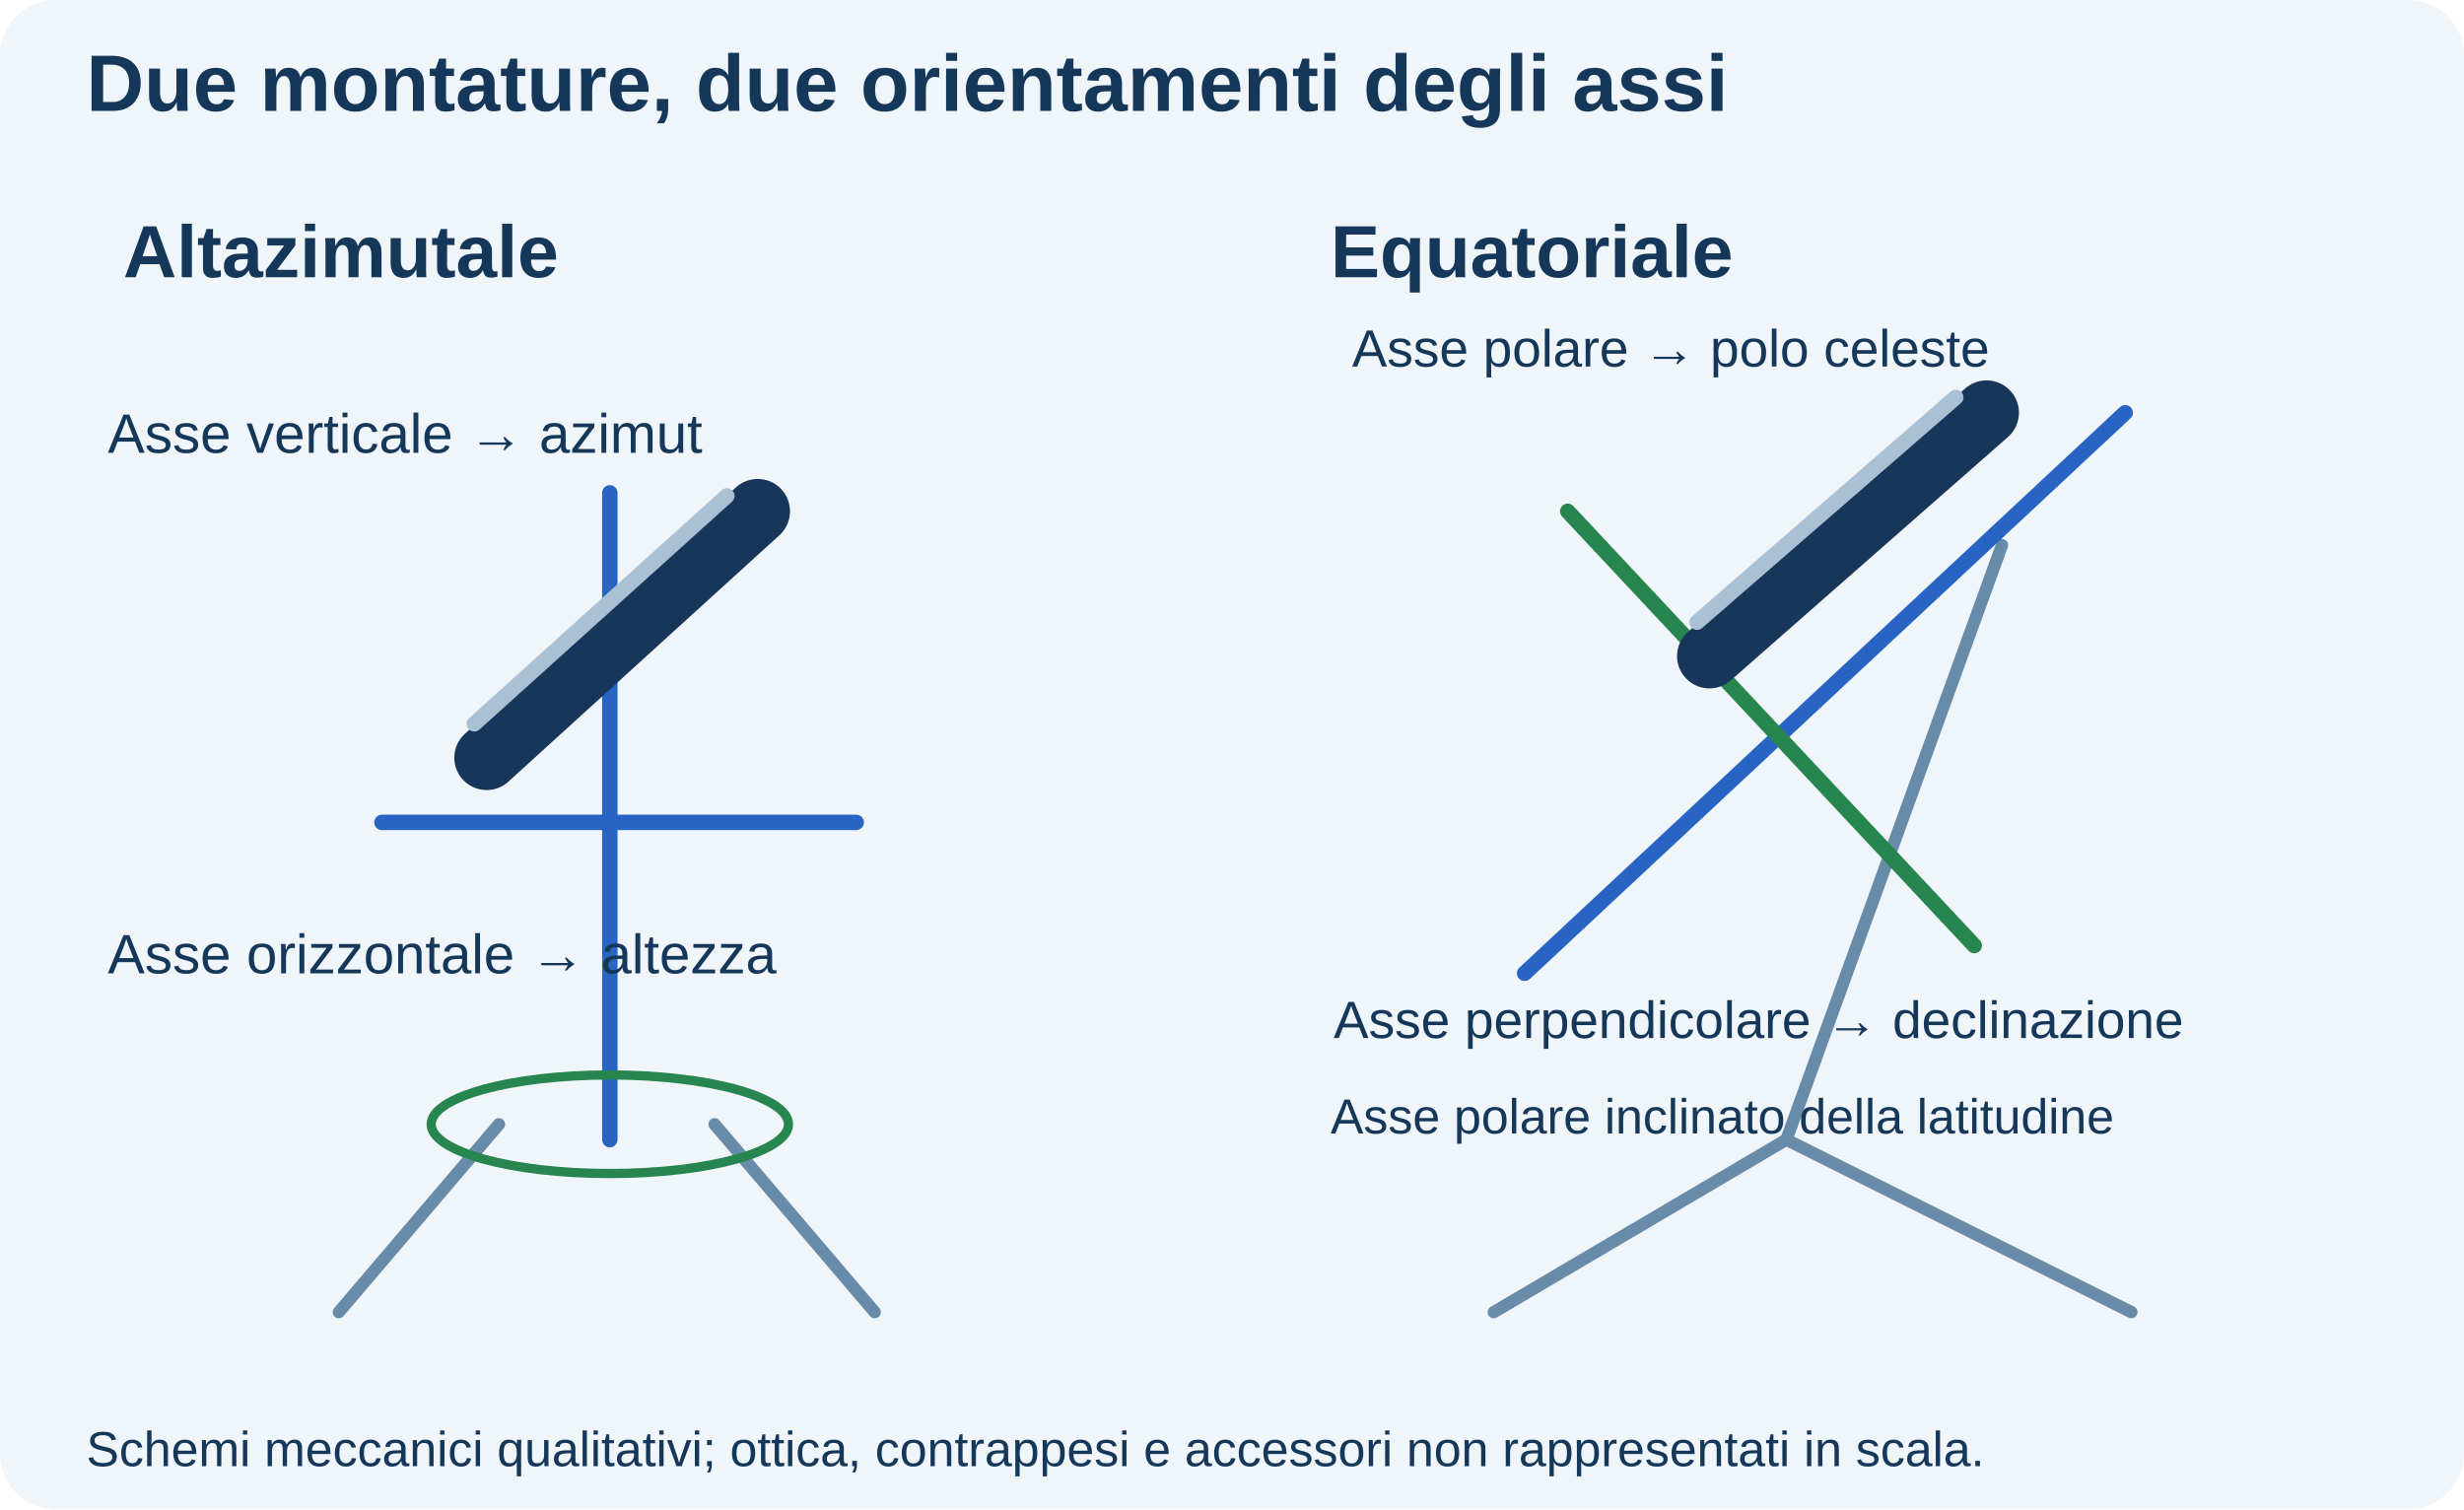
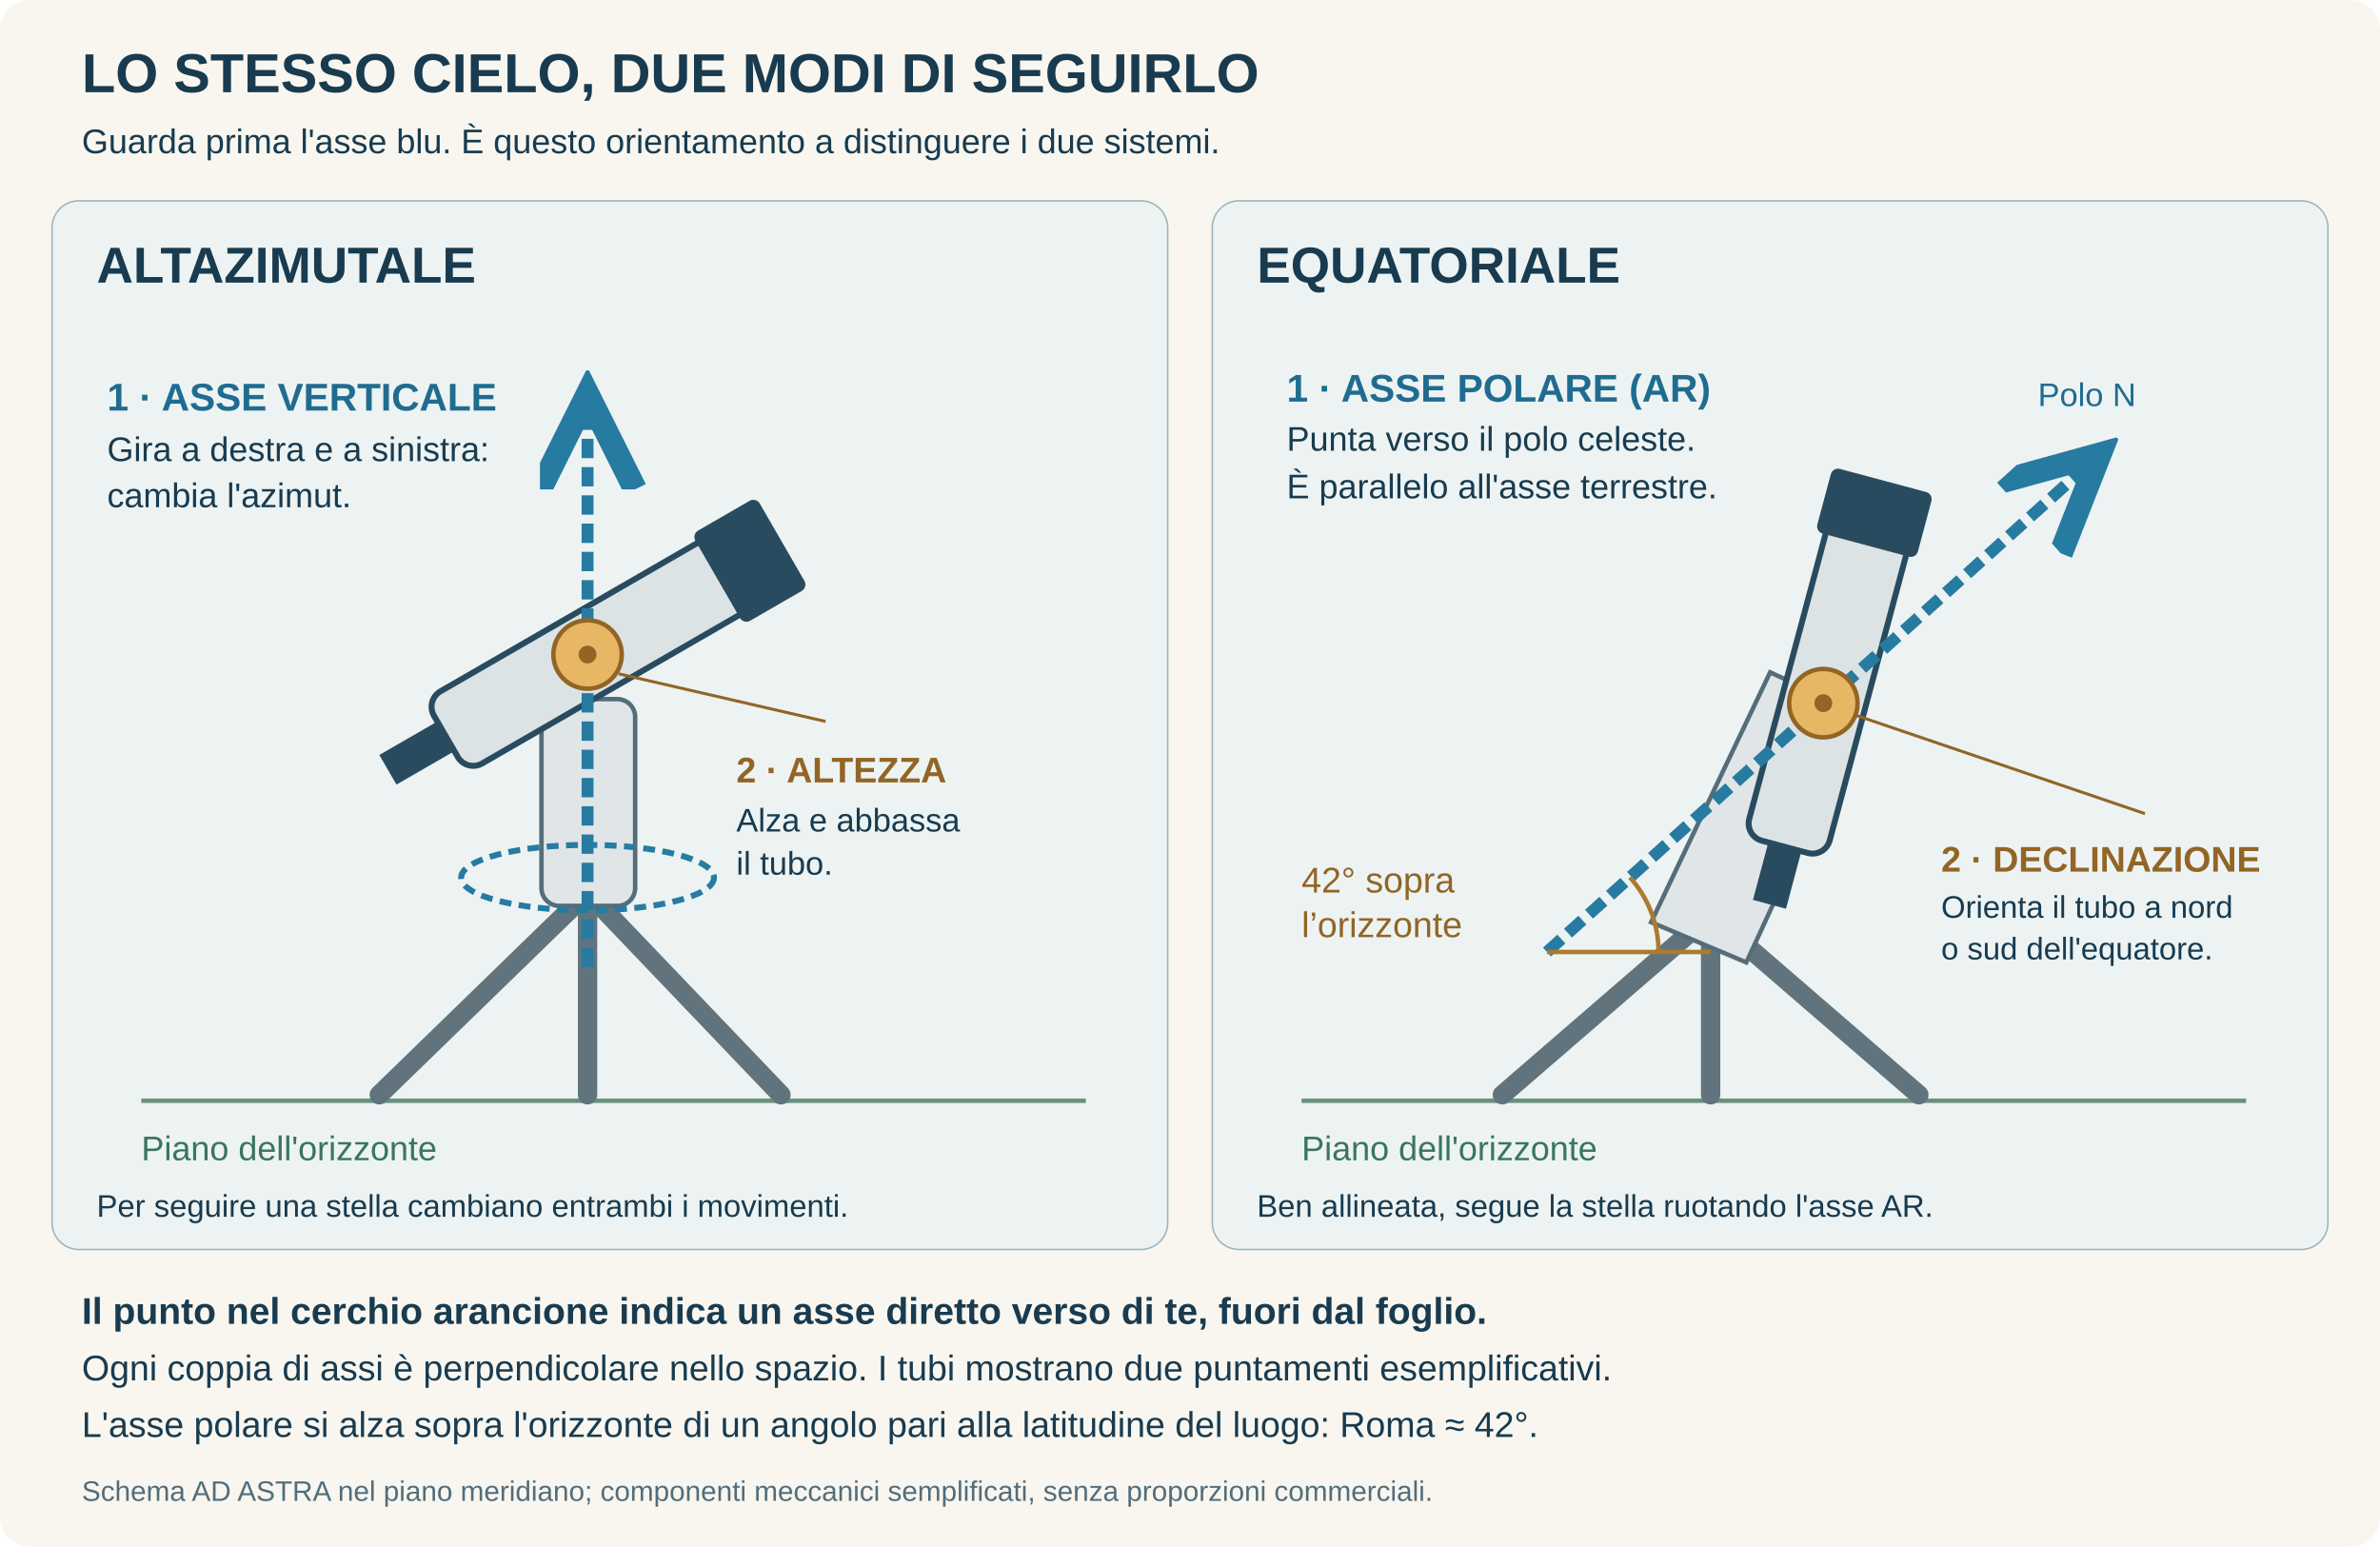
- <svg xmlns="http://www.w3.org/2000/svg" viewBox="0 0 800 490" role="img">
-   <rect width="800" height="490" rx="18" fill="#f0f5fa" />
-   <g font-family="Arial,sans-serif" font-size="18" fill="#15385a" stroke-linecap="round" stroke-linejoin="round">
-     <text x="28" y="36" font-size="26" font-weight="bold">Due montature, due orientamenti degli assi</text>
-     <text x="40" y="90" font-size="24" font-weight="bold">Altazimutale</text>
-     <text x="432" y="90" font-size="24" font-weight="bold">Equatoriale</text>
-     <path d="M198 370V160M124 267H278" stroke="#2764c4" stroke-width="5" />
-     <path d="M162 365L110 426M232 365L284 426" stroke="#688ba9" stroke-width="4" />
-     <path d="M158 246L246 166" stroke="#17365a" stroke-width="21" />
-     <path d="M154 235L236 161" stroke="#aac0d5" stroke-width="5" />
-     <ellipse cx="198" cy="365" rx="58" ry="16" fill="none" stroke="#278550" stroke-width="3" />
-     <text x="35" y="147">Asse verticale → azimut</text>
-     <text x="35" y="316">Asse orizzontale → altezza</text>
-     <path d="M580 370L692 426M580 370L485 426M580 370L650 177" stroke="#688ba9" stroke-width="4" />
-     <path d="M495 316L690 134" stroke="#2764c4" stroke-width="5" />
-     <path d="M509 166L641 307" stroke="#278550" stroke-width="5" />
-     <path d="M555 213L645 134" stroke="#17365a" stroke-width="21" />
-     <path d="M551 202L635 129" stroke="#aac0d5" stroke-width="5" />
-     <text x="439" y="119" font-size="17">Asse polare → polo celeste</text>
-     <text x="433" y="337" font-size="17">Asse perpendicolare → declinazione</text>
-     <text x="432" y="368" font-size="16">Asse polare inclinato della latitudine</text>
-     <text x="28" y="476" font-size="16">Schemi meccanici qualitativi; ottica, contrappesi e accessori non rappresentati in scala.</text>
+ <svg xmlns="http://www.w3.org/2000/svg" viewBox="0 0 1600 1040" role="img" aria-labelledby="t d">
+   <defs>
+     <marker id="arrow" markerWidth="10" markerHeight="10" refX="8" refY="4" orient="auto">
+       <path d="M0 0L8 4L0 8" fill="none" stroke="#277ba1" stroke-width="2" />
+     </marker>
+   </defs>
+   <rect width="1600" height="1040" rx="20" fill="#f8f6ef" />
+   <g font-family="Arial,sans-serif" fill="#183b50">
+     <text x="55" y="62" font-size="37" font-weight="bold">LO STESSO CIELO, DUE MODI DI SEGUIRLO</text>
+     <text x="55" y="103" font-size="23">Guarda prima l'asse blu. È questo orientamento a distinguere i due sistemi.</text>
+     <rect x="35" y="135" width="750" height="705" rx="18" fill="#edf3f2" stroke="#9cb4bd" />
+     <rect x="815" y="135" width="750" height="705" rx="18" fill="#edf3f2" stroke="#9cb4bd" />
+     <text x="65" y="190" font-size="34" font-weight="bold">ALTAZIMUTALE</text>
+     <text x="845" y="190" font-size="34" font-weight="bold">EQUATORIALE</text>
+     <path d="M95 740H730M875 740H1510" stroke="#69917d" stroke-width="3" />
+     <text x="95" y="780" font-size="23" fill="#39765c">Piano dell'orizzonte</text>
+     <text x="875" y="780" font-size="23" fill="#39765c">Piano dell'orizzonte</text>
+     <g stroke="#61747d" stroke-linecap="round">
+       <path d="M395 600L255 736M395 600L525 736M395 600V736" stroke-width="13" />
+       <path d="M1150 615L1010 736M1150 615L1290 736M1150 615V736" stroke-width="13" />
+     </g>
+     <g fill="#e0e5e7" stroke="#556d79" stroke-width="3">
+       <rect x="364" y="470" width="63" height="139" rx="12" />
+       <path d="M1110 620L1174 647L1251 480L1190 452Z" />
+     </g>
+     <g transform="translate(395 440) rotate(-30)">
+       <rect x="-110" y="-28" width="240" height="56" rx="12" fill="#dce3e5" stroke="#294b60" stroke-width="4" />
+       <rect x="101" y="-35" width="50" height="70" rx="5" fill="#294b60" />
+       <path d="M-110 0H-155" stroke="#294b60" stroke-width="23" />
+     </g>
+     <g transform="translate(1225.79 472.72) rotate(-75)">
+       <rect x="-100" y="-28" width="240" height="56" rx="12" fill="#dce3e5" stroke="#294b60" stroke-width="4" />
+       <rect x="110" y="-35" width="45" height="70" rx="5" fill="#294b60" />
+       <path d="M-100 0H-140" stroke="#294b60" stroke-width="23" />
+     </g>
+     <path d="M395 650V265" stroke="#277ba1" stroke-width="8" stroke-dasharray="13 6" marker-end="url(#arrow)" />
+     <text x="72" y="276" font-size="26" fill="#206c90" font-weight="bold">1 · ASSE VERTICALE</text>
+     <text x="72" y="310" font-size="23">Gira a destra e a sinistra:</text>
+     <text x="72" y="341" font-size="23">cambia l'azimut.</text>
+     <ellipse cx="395" cy="590" rx="85" ry="22" fill="none" stroke="#277ba1" stroke-width="4" stroke-dasharray="8 5" />
+     <path d="M1040 640L1411.57 305.43" stroke="#277ba1" stroke-width="8" stroke-dasharray="13 6" marker-end="url(#arrow)" />
+     <text x="865" y="270" font-size="26" fill="#206c90" font-weight="bold">1 · ASSE POLARE (AR)</text>
+     <text x="865" y="303" font-size="23">Punta verso il polo celeste.</text>
+     <text x="865" y="335" font-size="23">È parallelo all'asse terrestre.</text>
+     <text x="1370" y="273" font-size="22" fill="#206c90">Polo N</text>
+     <path d="M1040 640H1150M1115 640A75 75 0 0 0 1095.74 589.82" stroke="#ac7a31" stroke-width="3" fill="none" />
+     <text x="875" y="600" font-size="24" fill="#926526">42° sopra</text>
+     <text x="875" y="630" font-size="24" fill="#926526">l’orizzonte</text>
+     <g fill="#e7b765" stroke="#926526" stroke-width="3">
+       <circle cx="395" cy="440" r="23" />
+       <circle cx="1225.79" cy="472.72" r="23" />
+     </g>
+     <g fill="#926526">
+       <circle cx="395" cy="440" r="6" />
+       <circle cx="1225.79" cy="472.72" r="6" />
+     </g>
+     <path d="M416 453L555 485M1248 481L1442 547" stroke="#926526" stroke-width="2" />
+     <text x="495" y="526" font-size="24" fill="#926526" font-weight="bold">2 · ALTEZZA</text>
+     <text x="495" y="559" font-size="22">Alza e abbassa</text>
+     <text x="495" y="588" font-size="22">il tubo.</text>
+     <text x="1305" y="586" font-size="24" fill="#926526" font-weight="bold">2 · DECLINAZIONE</text>
+     <text x="1305" y="617" font-size="21">Orienta il tubo a nord</text>
+     <text x="1305" y="645" font-size="21">o sud dell'equatore.</text>
+     <text x="65" y="818" font-size="21">Per seguire una stella cambiano entrambi i movimenti.</text>
+     <text x="845" y="818" font-size="21">Ben allineata, segue la stella ruotando l'asse AR.</text>
+     <text x="55" y="890" font-size="25" font-weight="bold">Il punto nel cerchio arancione indica un asse diretto verso di te, fuori dal foglio.</text>
+     <text x="55" y="928" font-size="24">Ogni coppia di assi è perpendicolare nello spazio. I tubi mostrano due puntamenti esemplificativi.</text>
+     <text x="55" y="966" font-size="24">L'asse polare si alza sopra l'orizzonte di un angolo pari alla latitudine del luogo: Roma ≈ 42°.</text>
+     <text x="55" y="1009" font-size="19" fill="#526d7b">Schema AD ASTRA nel piano meridiano; componenti meccanici semplificati, senza proporzioni commerciali.</text>
  </g>
</svg>
